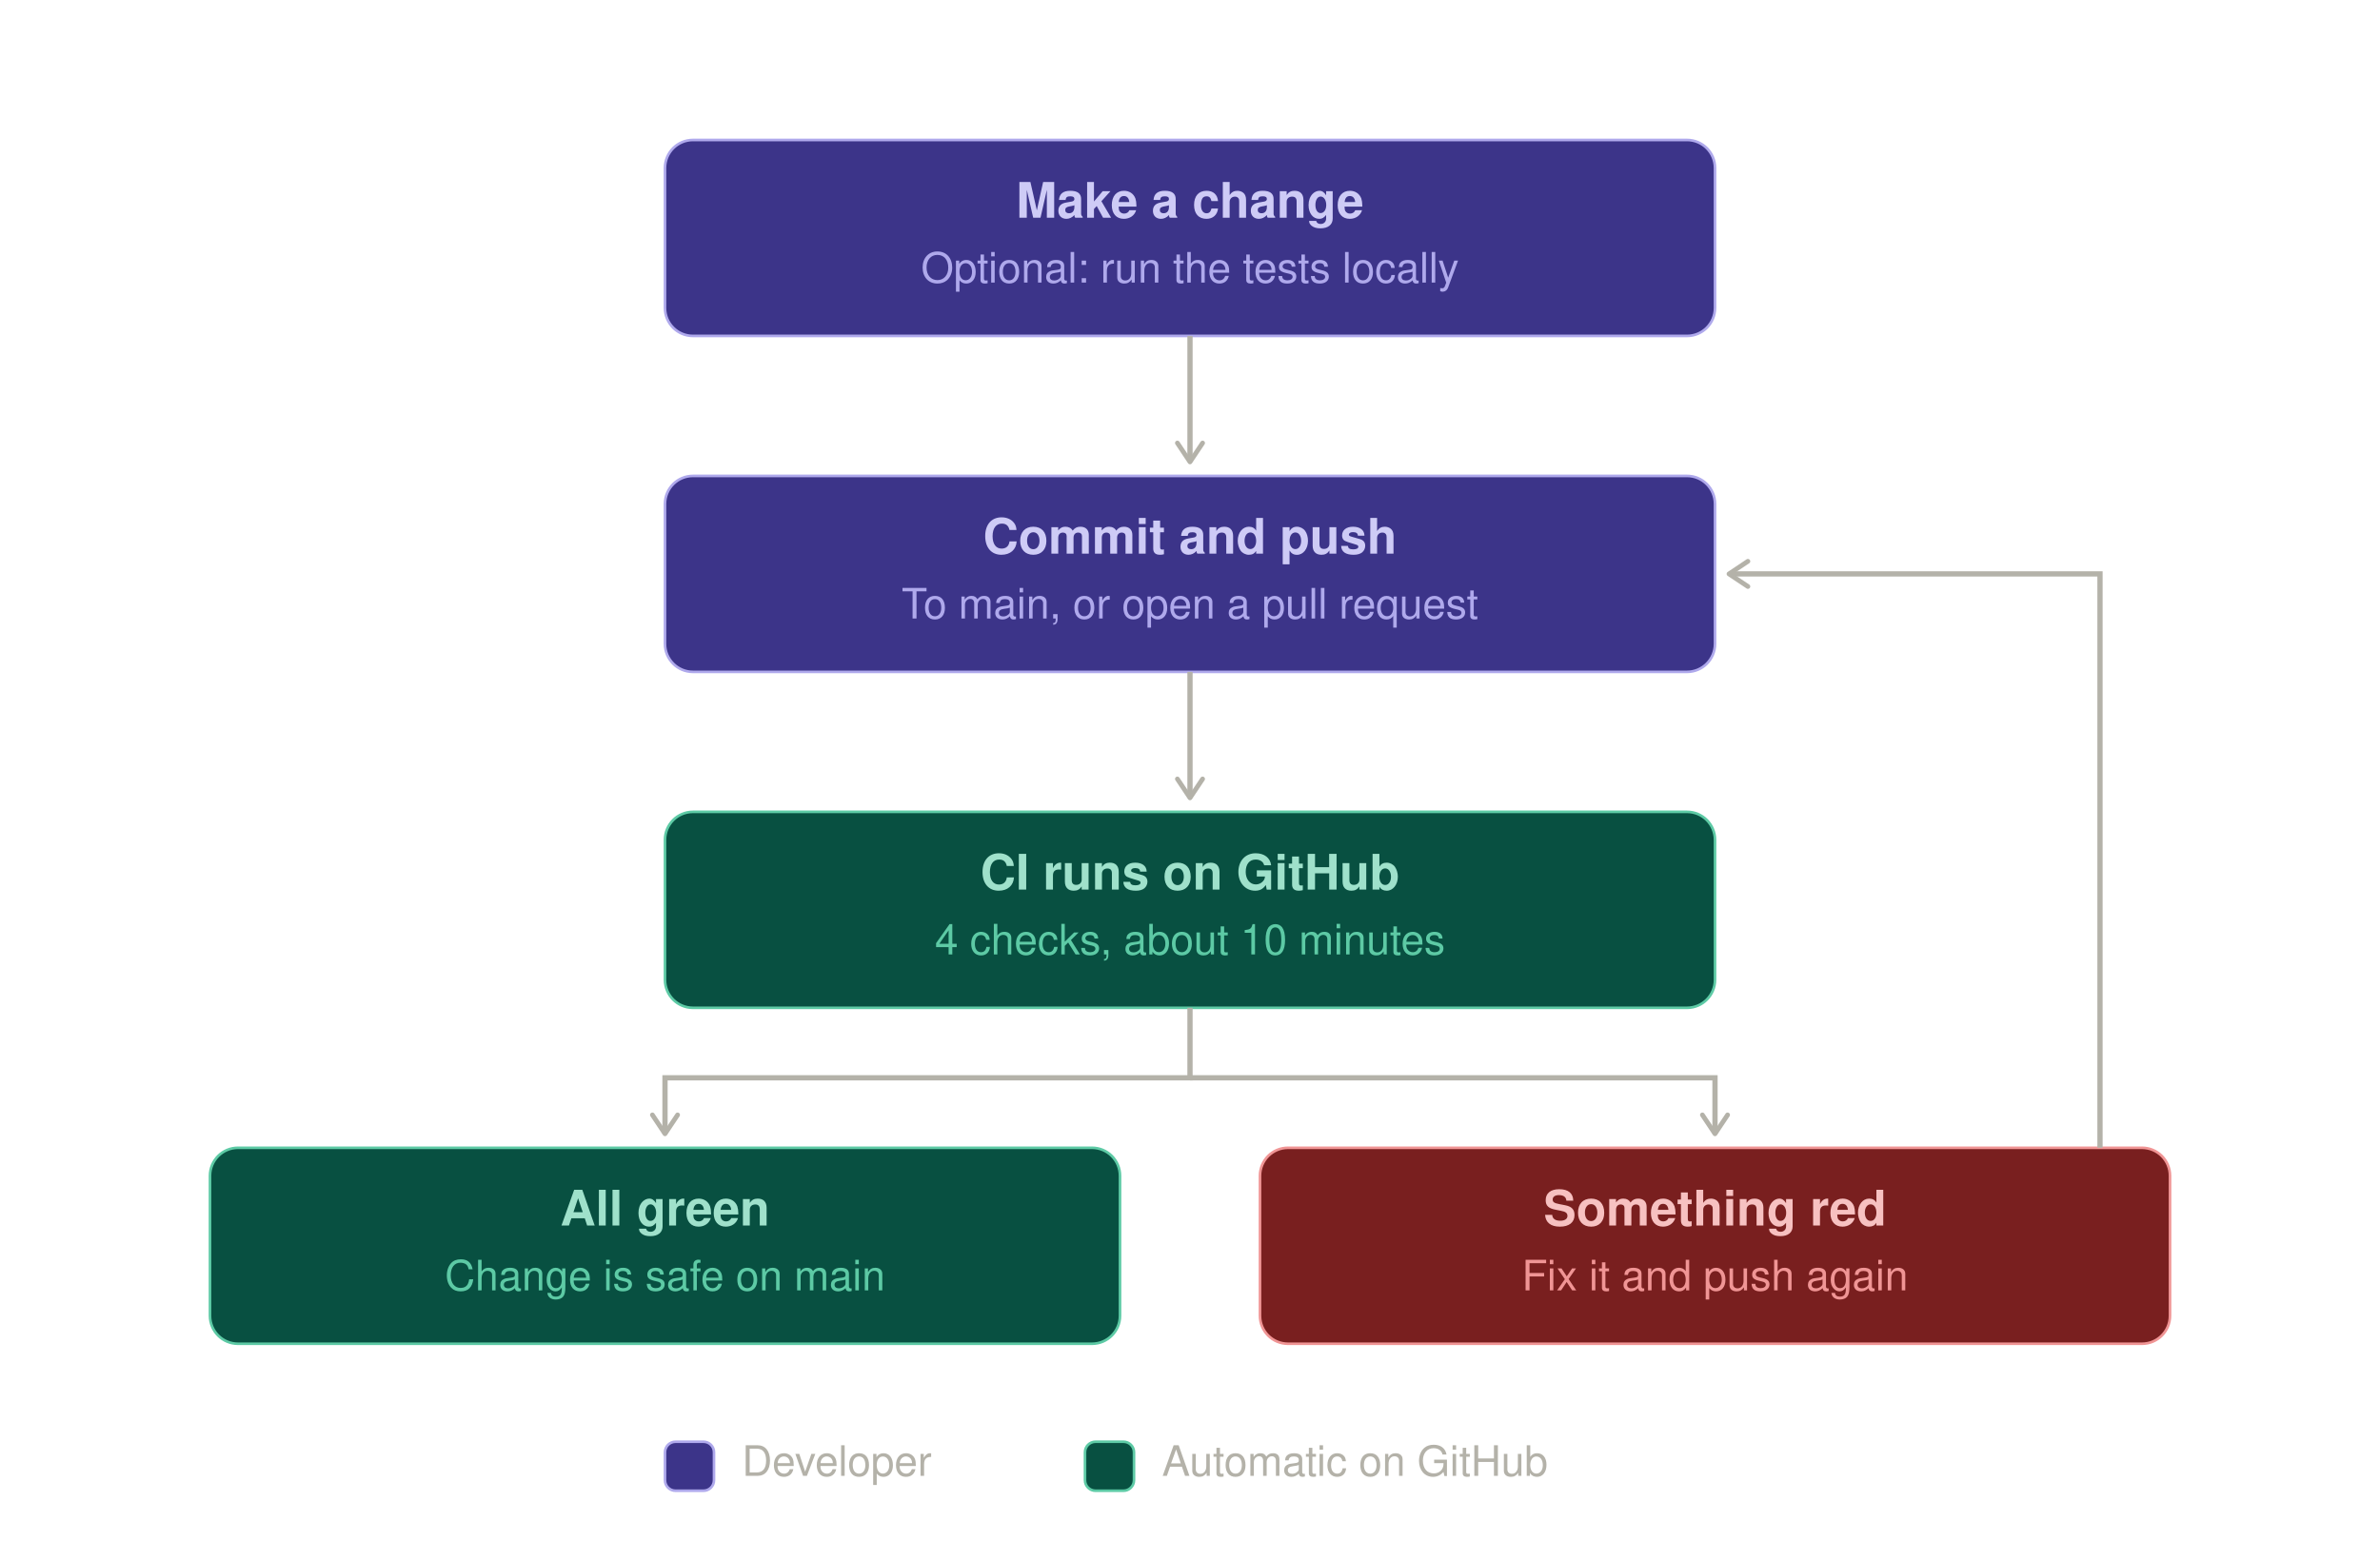
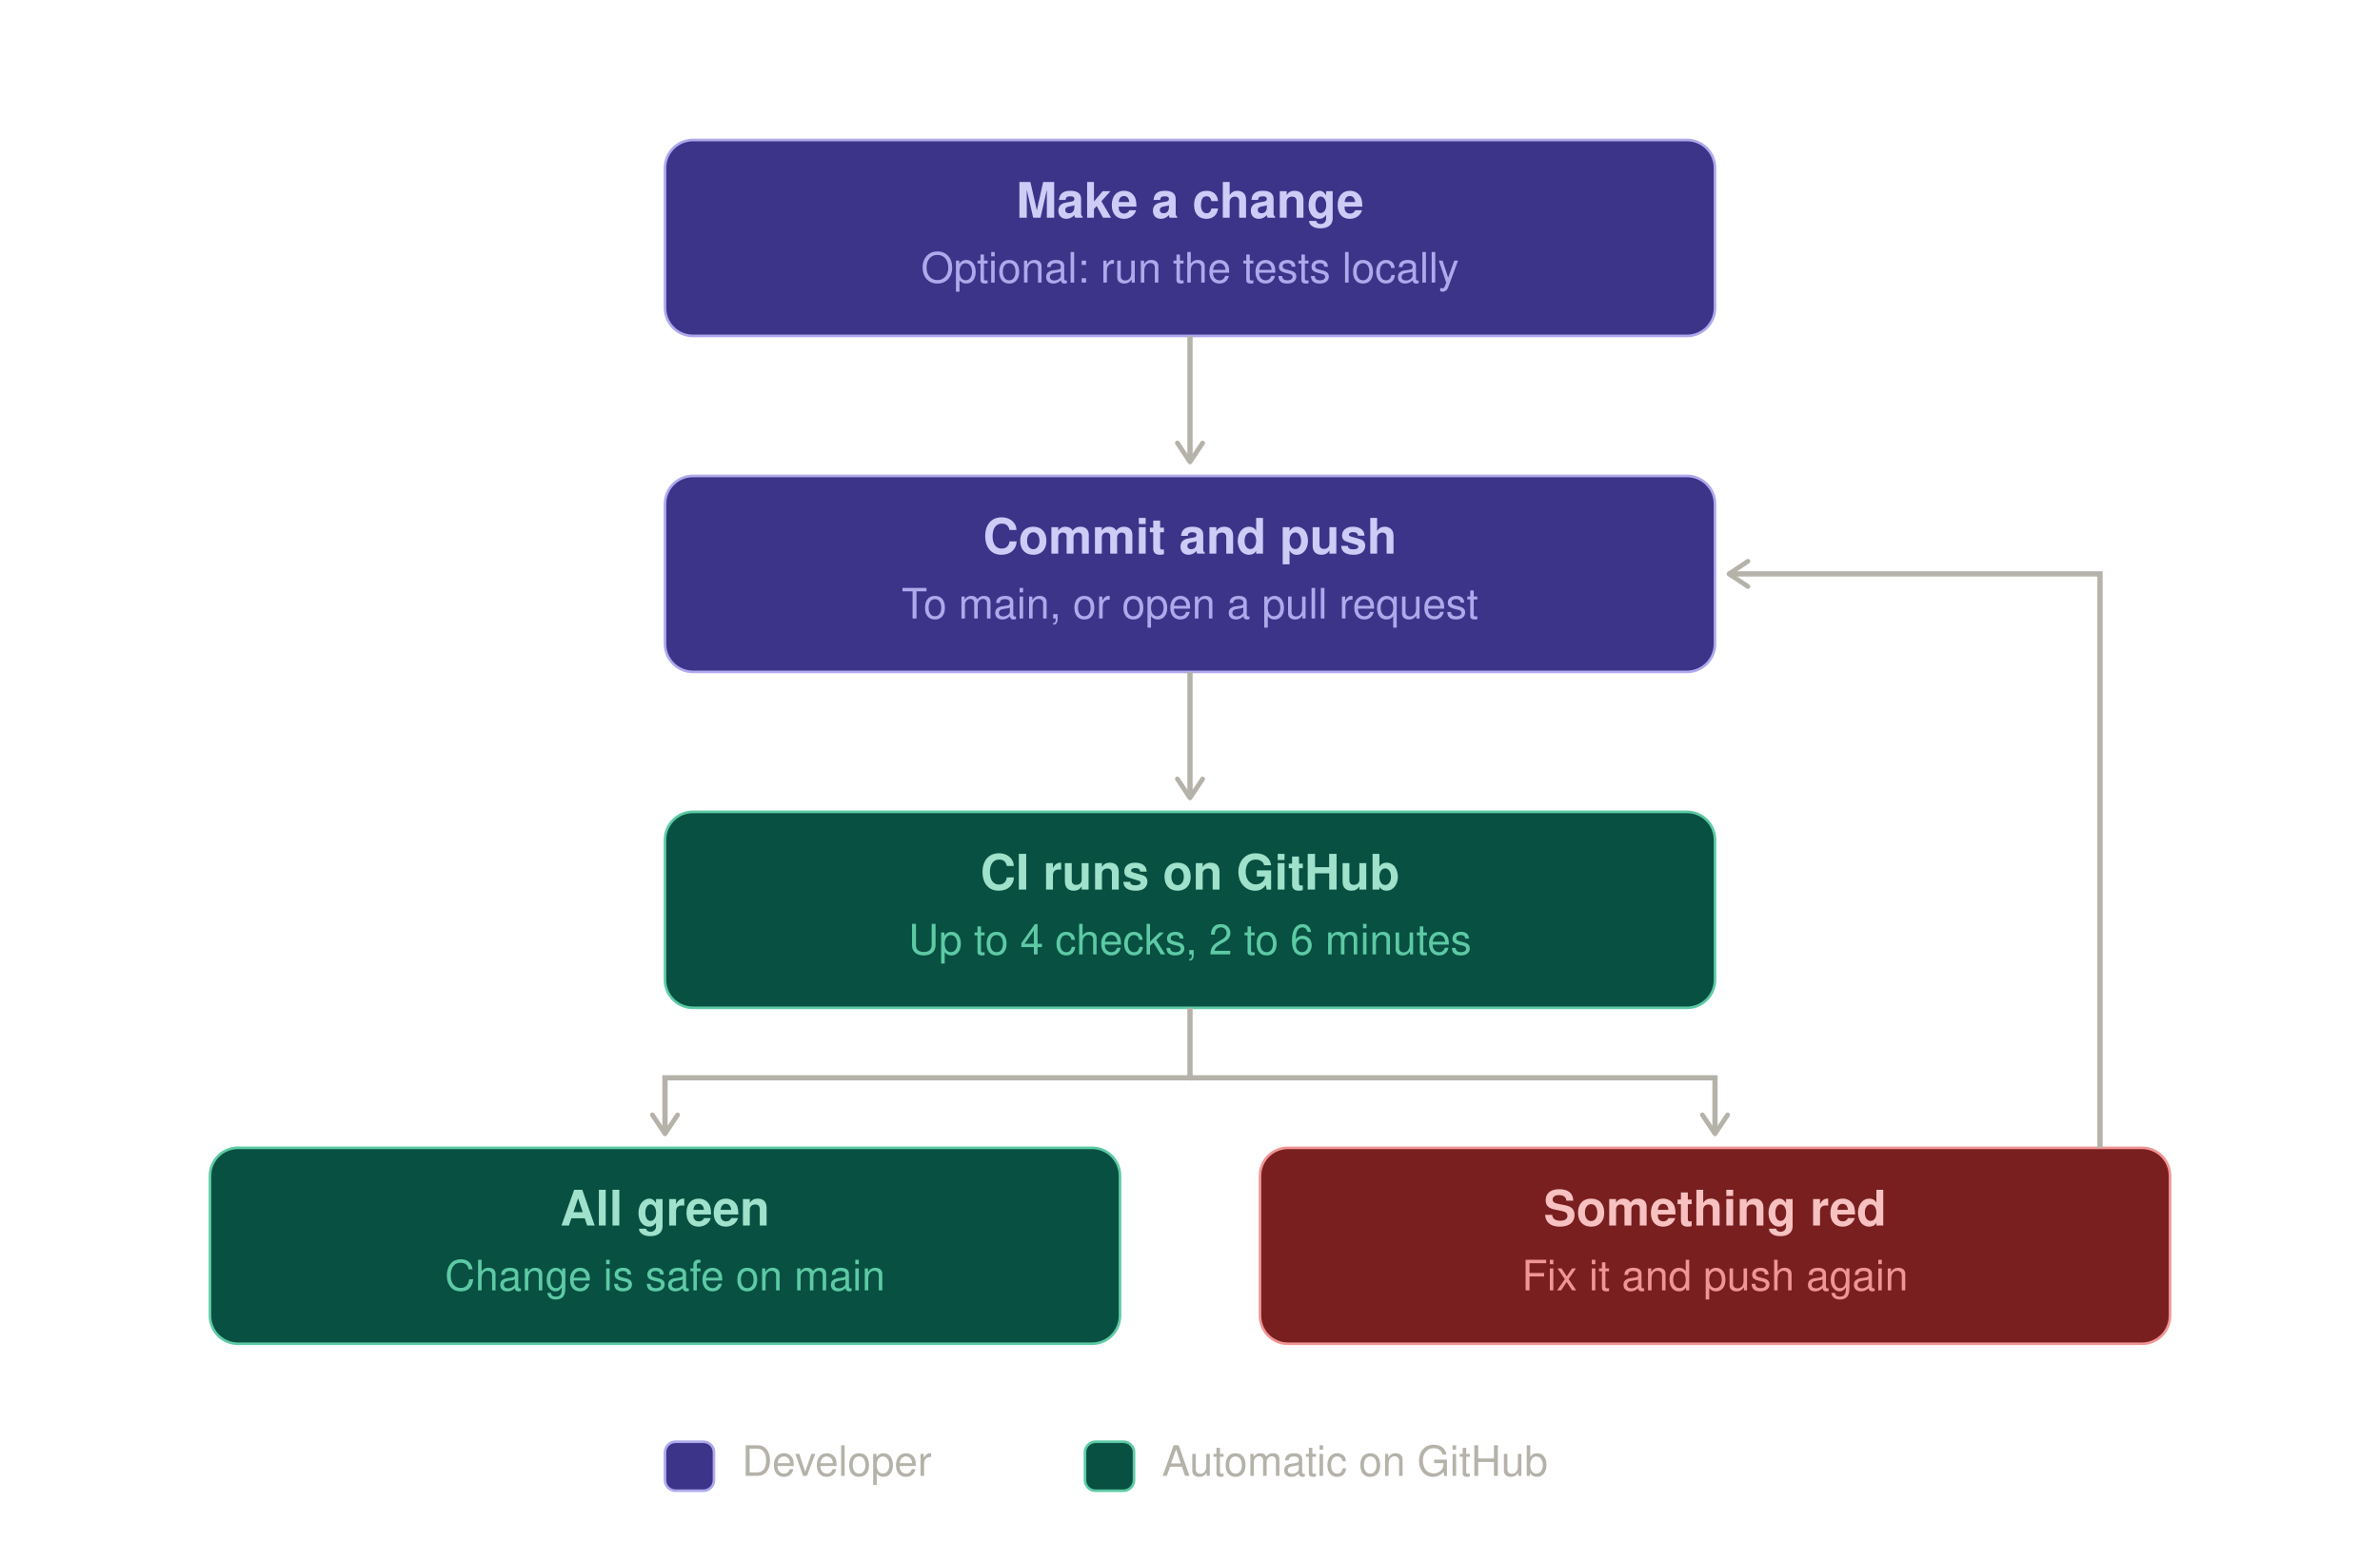
<svg xmlns="http://www.w3.org/2000/svg" width="680" height="446" viewBox="0 0 680 446" role="img" font-family="-apple-system, BlinkMacSystemFont, 'Segoe UI', Helvetica, Arial, sans-serif">
  <defs>
    <marker id="a" viewBox="0 0 10 10" refX="8" refY="5" markerWidth="6" markerHeight="6" orient="auto-start-reverse">
      <path d="M2 1L8 5L2 9" fill="none" stroke="#B4B2A9" stroke-width="1.5" stroke-linecap="round" stroke-linejoin="round" />
    </marker>
  </defs>
  <rect x="190" y="40" width="300" height="56" rx="8" fill="#3C3489" stroke="#AFA9EC" stroke-width="0.75" />
  <text x="340.0" y="59" text-anchor="middle" dominant-baseline="central" font-size="14" font-weight="600" fill="#CECBF6">Make a change</text>
  <text x="340.0" y="78" text-anchor="middle" dominant-baseline="central" font-size="12" fill="#AFA9EC">Optional: run the tests locally</text>
  <line x1="340" y1="96" x2="340" y2="132" stroke="#B4B2A9" stroke-width="1.5" marker-end="url(#a)" />
  <rect x="190" y="136" width="300" height="56" rx="8" fill="#3C3489" stroke="#AFA9EC" stroke-width="0.75" />
  <text x="340.0" y="155" text-anchor="middle" dominant-baseline="central" font-size="14" font-weight="600" fill="#CECBF6">Commit and push</text>
  <text x="340.0" y="174" text-anchor="middle" dominant-baseline="central" font-size="12" fill="#AFA9EC">To main, or open a pull request</text>
  <line x1="340" y1="192" x2="340" y2="228" stroke="#B4B2A9" stroke-width="1.5" marker-end="url(#a)" />
  <rect x="190" y="232" width="300" height="56" rx="8" fill="#085041" stroke="#5DCAA5" stroke-width="0.75" />
  <text x="340.0" y="251" text-anchor="middle" dominant-baseline="central" font-size="14" font-weight="600" fill="#9FE1CB">CI runs on GitHub</text>
-   <text x="340.0" y="270" text-anchor="middle" dominant-baseline="central" font-size="12" fill="#5DCAA5">4 checks, about 10 minutes</text>
+   <text x="340.0" y="270" text-anchor="middle" dominant-baseline="central" font-size="12" fill="#5DCAA5">Up to 4 checks, 2 to 6 minutes</text>
  <path d="M340 288 L340 308 L190 308 L190 324" fill="none" stroke="#B4B2A9" stroke-width="1.5" marker-end="url(#a)" />
  <path d="M340 308 L490 308 L490 324" fill="none" stroke="#B4B2A9" stroke-width="1.5" marker-end="url(#a)" />
  <rect x="60" y="328" width="260" height="56" rx="8" fill="#085041" stroke="#5DCAA5" stroke-width="0.75" />
  <text x="190.0" y="347" text-anchor="middle" dominant-baseline="central" font-size="14" font-weight="600" fill="#9FE1CB">All green</text>
  <text x="190.0" y="366" text-anchor="middle" dominant-baseline="central" font-size="12" fill="#5DCAA5">Change is safe on main</text>
  <rect x="360" y="328" width="260" height="56" rx="8" fill="#791F1F" stroke="#F09595" stroke-width="0.75" />
  <text x="490.0" y="347" text-anchor="middle" dominant-baseline="central" font-size="14" font-weight="600" fill="#F7C1C1">Something red</text>
  <text x="490.0" y="366" text-anchor="middle" dominant-baseline="central" font-size="12" fill="#F09595">Fix it and push again</text>
  <path d="M600 328 L600 164 L494 164" fill="none" stroke="#B4B2A9" stroke-width="1.5" marker-end="url(#a)" />
  <rect x="190" y="412" width="14" height="14" rx="3" fill="#3C3489" stroke="#AFA9EC" stroke-width="0.75" />
  <text x="212" y="419" dominant-baseline="central" font-size="12" fill="#B4B2A9">Developer</text>
  <rect x="310" y="412" width="14" height="14" rx="3" fill="#085041" stroke="#5DCAA5" stroke-width="0.75" />
  <text x="332" y="419" dominant-baseline="central" font-size="12" fill="#B4B2A9">Automatic on GitHub</text>
</svg>
